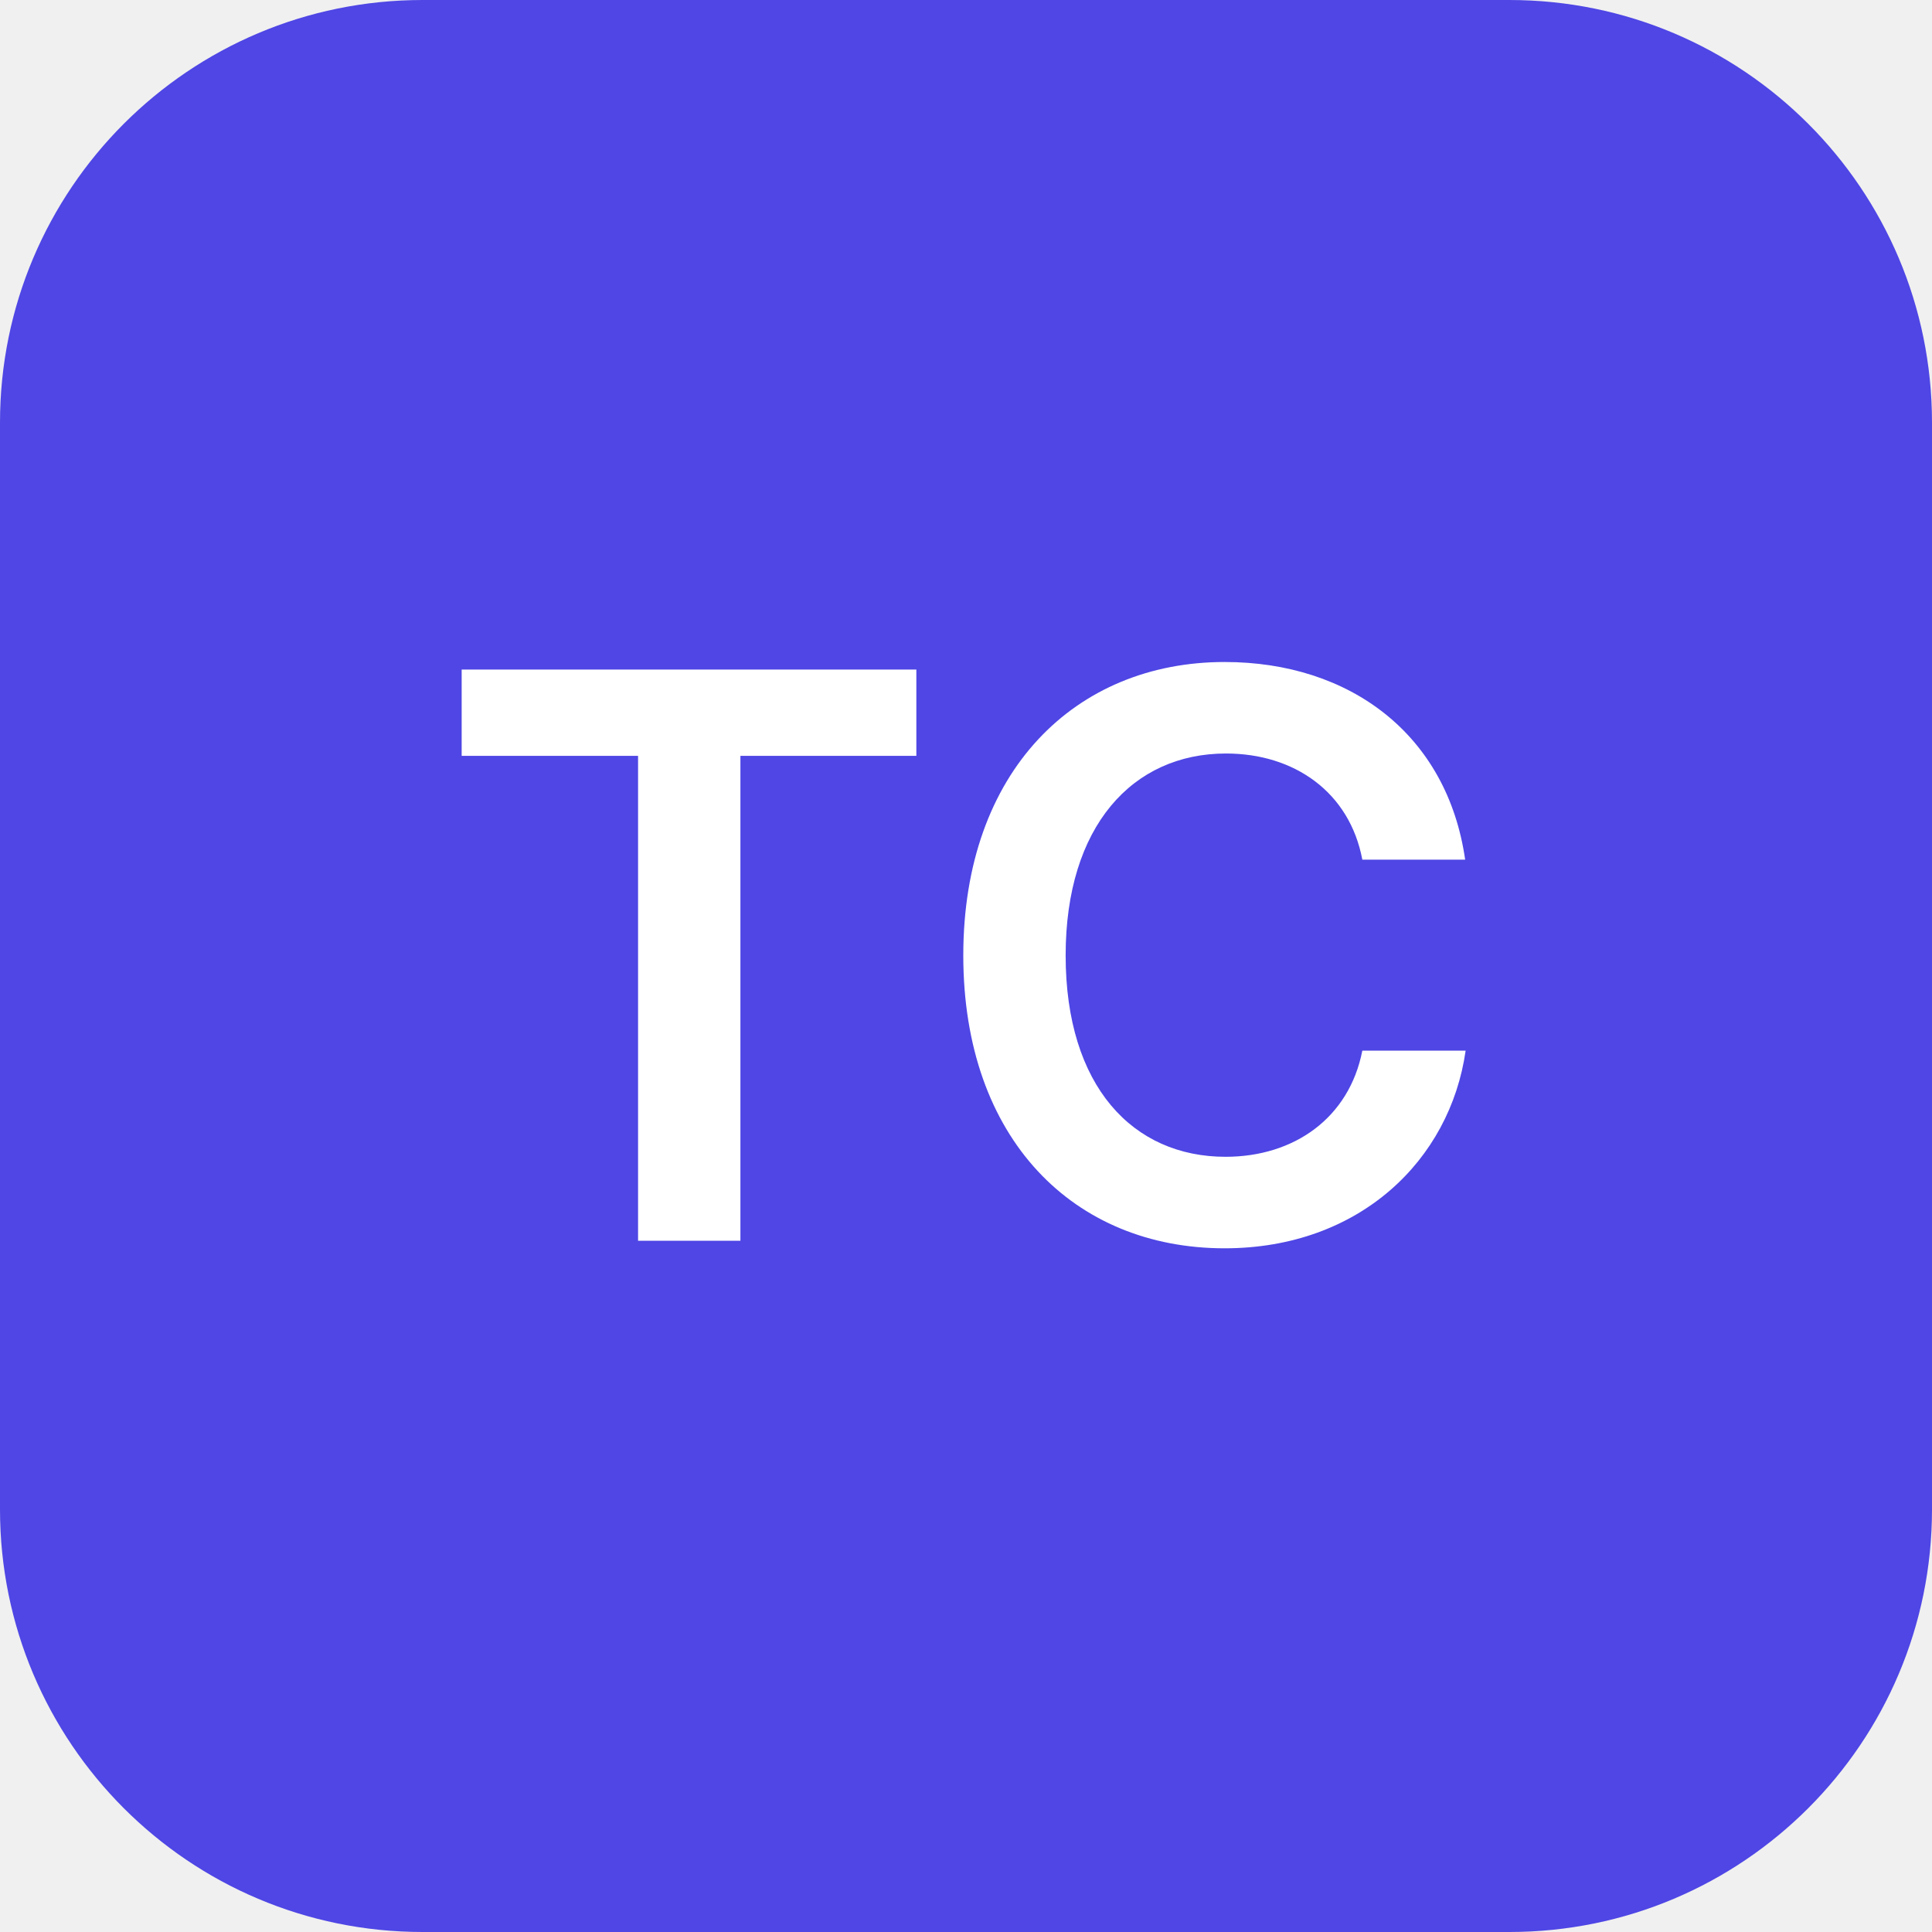
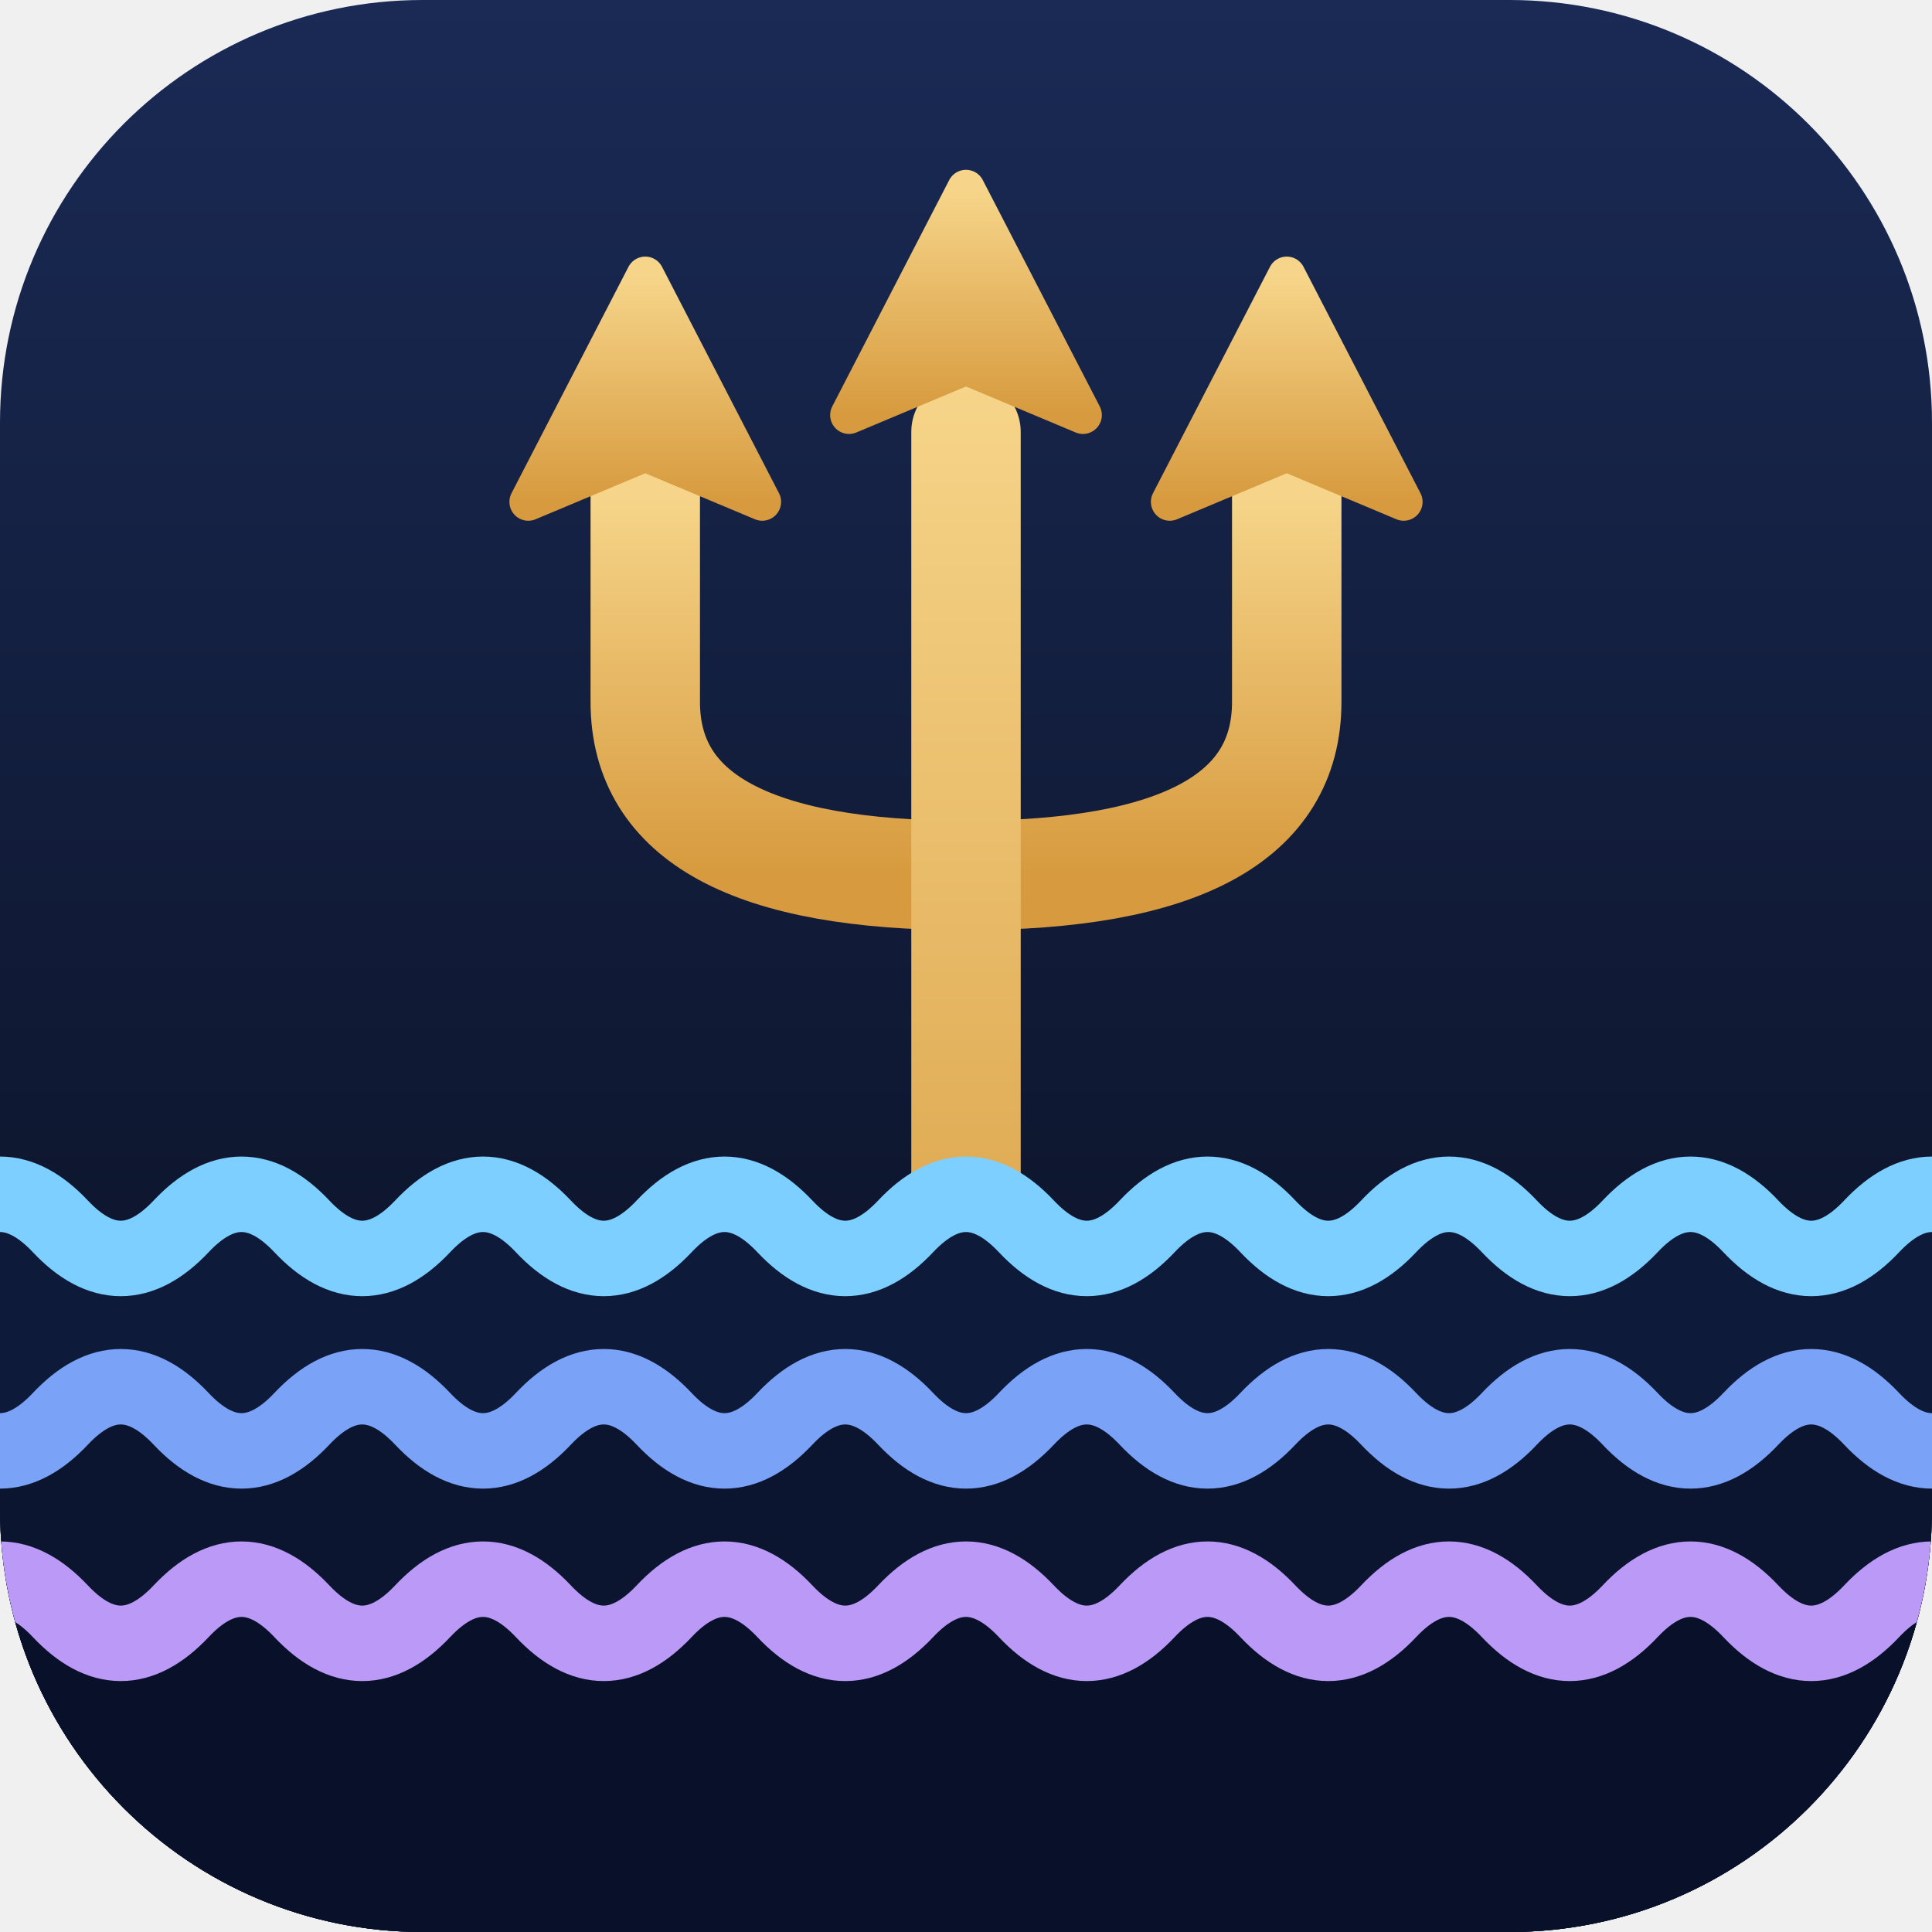
- <svg xmlns="http://www.w3.org/2000/svg" viewBox="0 0 64 64">
-   <rect width="64" height="64" rx="14" fill="#4f46e5" />
-   <text x="32" y="32" dy="0.35em" text-anchor="middle" font-family="ui-sans-serif, system-ui, -apple-system, sans-serif" font-size="26" font-weight="600" fill="#ffffff">TC</text>
+ <svg xmlns="http://www.w3.org/2000/svg" viewBox="0 0 1024 1024">
+   <defs>
+     <linearGradient id="g" x1="0" y1="0" x2="0" y2="1">
+       <stop offset="0" stop-color="#1a2a55" />
+       <stop offset="1" stop-color="#070b18" />
+     </linearGradient>
+     <linearGradient id="gold" x1="0" y1="0" x2="0" y2="1">
+       <stop offset="0" stop-color="#f6d58a" />
+       <stop offset="1" stop-color="#d79a3e" />
+     </linearGradient>
+     <clipPath id="sq">
+       <rect width="1024" height="1024" rx="224" />
+     </clipPath>
+   </defs>
+   <rect width="1024" height="1024" rx="224" fill="url(#g)" />
+   <g clip-path="url(#sq)">
+     <g fill="url(#gold)" stroke="url(#gold)" stroke-linejoin="round">
+       <path d="M342 262 V372 Q342 464 512 464 Q682 464 682 372 V262" fill="none" stroke-width="58" stroke-linecap="round" />
+       <rect x="483" y="200" width="58" height="620" rx="29" stroke="none" />
+       <path d="M342 146 L404 266 L342 240 L280 266 Z" stroke-width="20" />
+       <path d="M512 100 L574 220 L512 194 L450 220 Z" stroke-width="20" />
+       <path d="M682 146 L744 266 L682 240 L620 266 Z" stroke-width="20" />
+     </g>
+     <path d="M-160 650 q32 -34 64 0 t64 0 q32 -34 64 0 t64 0 q32 -34 64 0 t64 0 q32 -34 64 0 t64 0 q32 -34 64 0 t64 0 q32 -34 64 0 t64 0 q32 -34 64 0 t64 0 q32 -34 64 0 t64 0 q32 -34 64 0 t64 0 q32 -34 64 0 t64 0 q32 -34 64 0 t64 0 V1100 H-200 Z" fill="#0e1a3a" />
+     <path d="M-160 650 q32 -34 64 0 t64 0 q32 -34 64 0 t64 0 q32 -34 64 0 t64 0 q32 -34 64 0 t64 0 q32 -34 64 0 t64 0 q32 -34 64 0 t64 0 q32 -34 64 0 t64 0 q32 -34 64 0 t64 0 q32 -34 64 0 t64 0 q32 -34 64 0 t64 0 q32 -34 64 0 t64 0" fill="none" stroke="#7dcfff" stroke-width="40" stroke-linecap="round" />
+     <path d="M-96 752 q32 -34 64 0 t64 0 q32 -34 64 0 t64 0 q32 -34 64 0 t64 0 q32 -34 64 0 t64 0 q32 -34 64 0 t64 0 q32 -34 64 0 t64 0 q32 -34 64 0 t64 0 q32 -34 64 0 t64 0 q32 -34 64 0 t64 0 q32 -34 64 0 t64 0 V1100 H-200 Z" fill="#0b1530" />
+     <path d="M-96 752 q32 -34 64 0 t64 0 q32 -34 64 0 t64 0 q32 -34 64 0 t64 0 q32 -34 64 0 t64 0 q32 -34 64 0 t64 0 q32 -34 64 0 t64 0 q32 -34 64 0 t64 0 q32 -34 64 0 t64 0 q32 -34 64 0 t64 0 q32 -34 64 0 t64 0" fill="none" stroke="#7aa2f7" stroke-width="40" stroke-linecap="round" />
+     <path d="M-160 854 q32 -34 64 0 t64 0 q32 -34 64 0 t64 0 q32 -34 64 0 t64 0 q32 -34 64 0 t64 0 q32 -34 64 0 t64 0 q32 -34 64 0 t64 0 q32 -34 64 0 t64 0 q32 -34 64 0 t64 0 q32 -34 64 0 t64 0 q32 -34 64 0 t64 0 q32 -34 64 0 t64 0 V1100 H-200 Z" fill="#09102a" />
+     <path d="M-160 854 q32 -34 64 0 t64 0 q32 -34 64 0 t64 0 q32 -34 64 0 t64 0 q32 -34 64 0 t64 0 q32 -34 64 0 t64 0 q32 -34 64 0 t64 0 q32 -34 64 0 t64 0 q32 -34 64 0 t64 0 q32 -34 64 0 t64 0 q32 -34 64 0 t64 0 q32 -34 64 0 t64 0" fill="none" stroke="#bb9af7" stroke-width="40" stroke-linecap="round" />
+   </g>
</svg>
